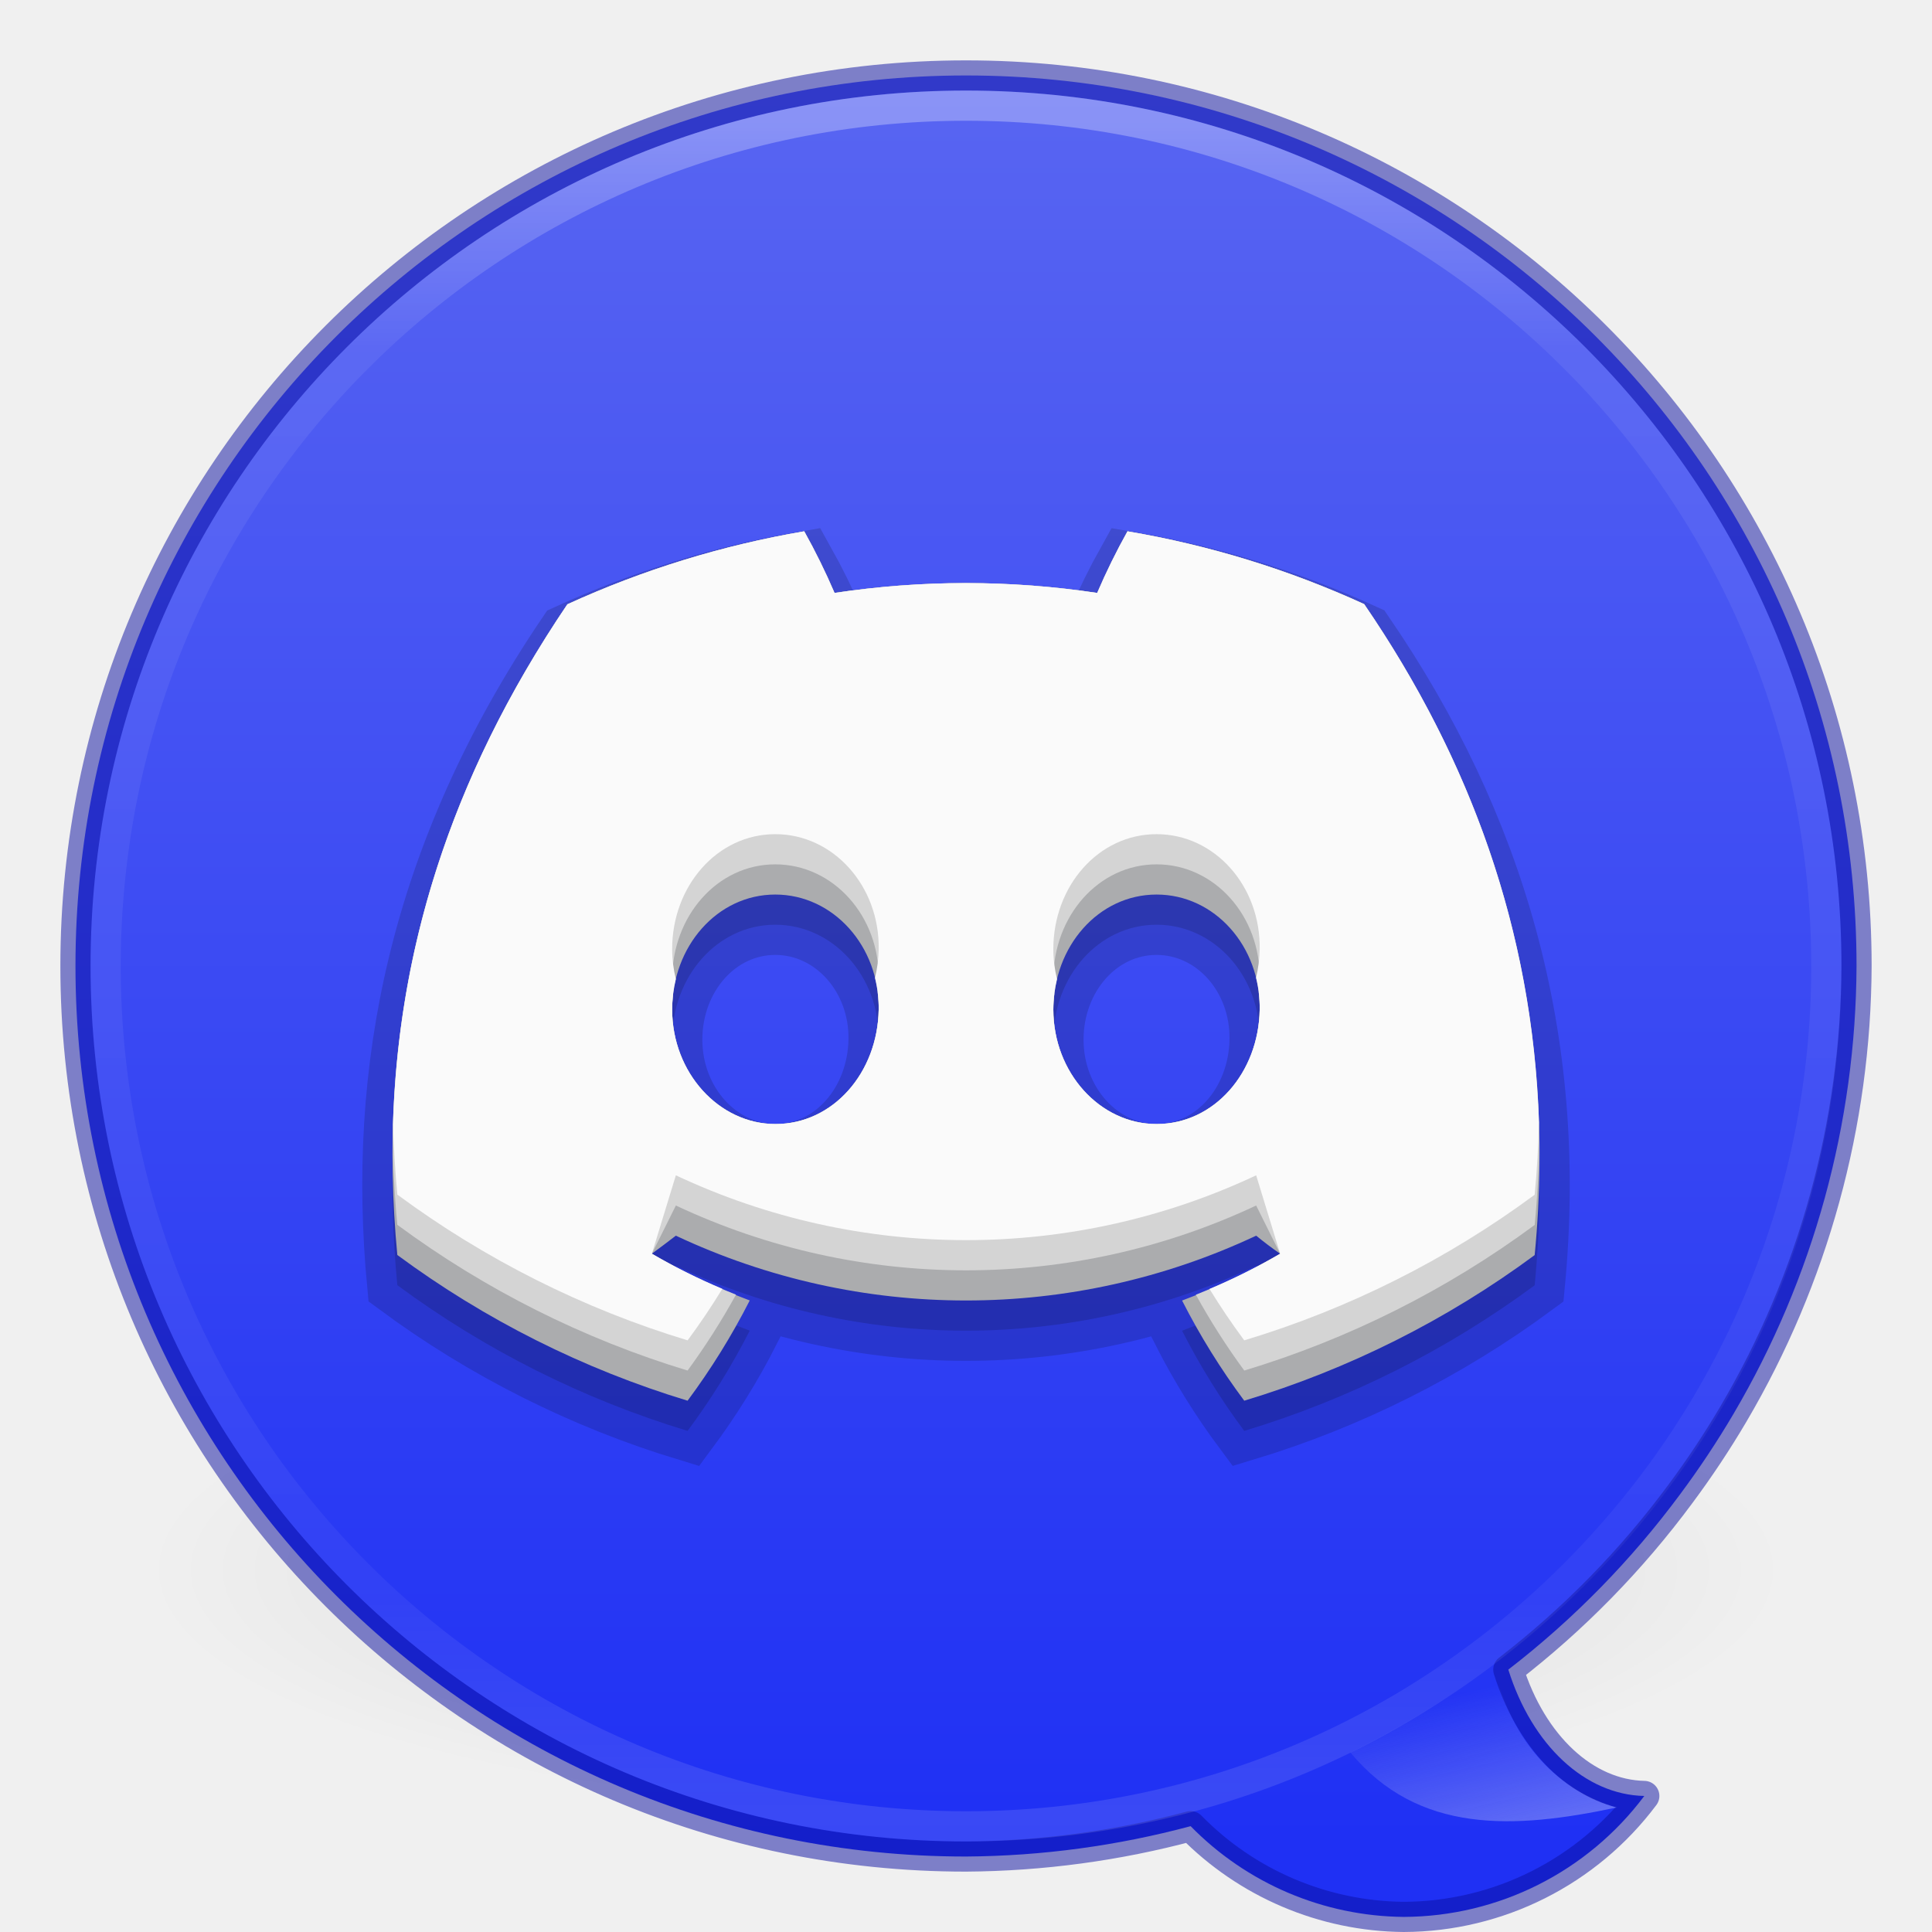
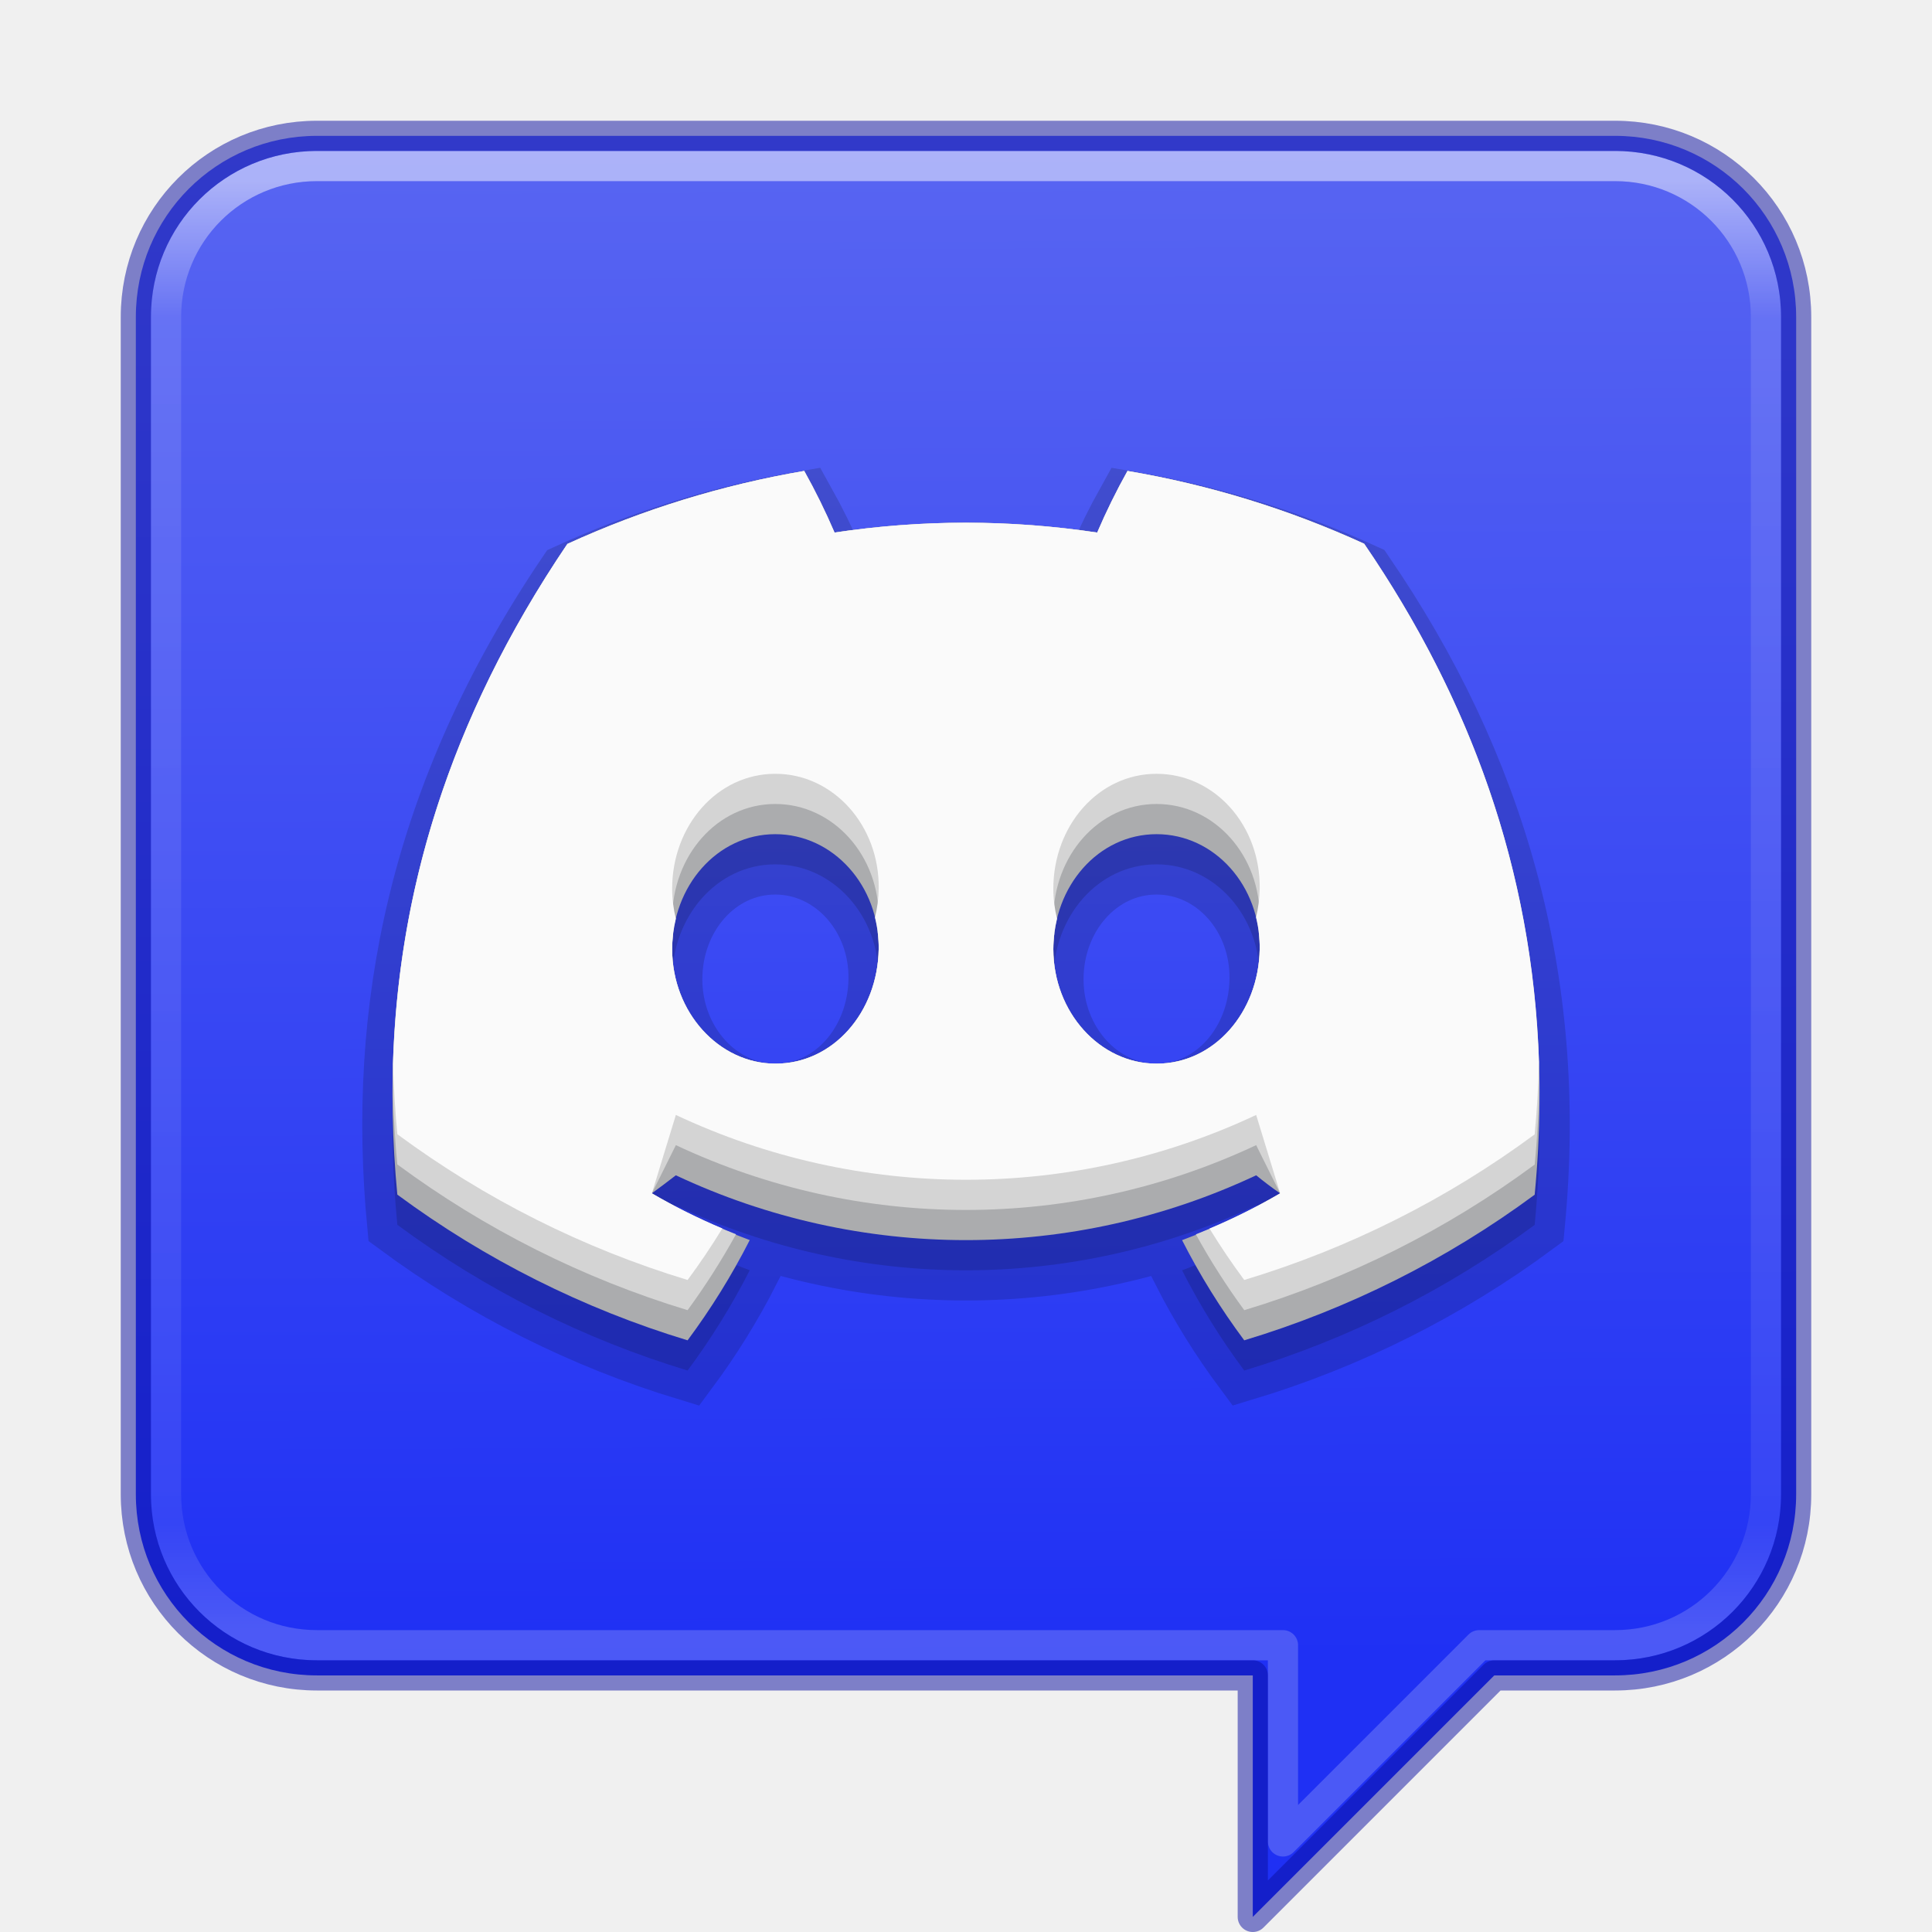
<svg xmlns="http://www.w3.org/2000/svg" xmlns:xlink="http://www.w3.org/1999/xlink" width="64" height="64" viewBox="0 0 64 64" fill="none" version="1.1" id="svg4" xml:space="preserve">
  <defs id="defs4">
    <linearGradient id="linearGradient24">
      <stop style="stop-color:#fafafa;stop-opacity:1;" offset="0" id="stop24" />
      <stop style="stop-color:#fafafa;stop-opacity:0;" offset="1" id="stop25" />
    </linearGradient>
    <linearGradient id="linearGradient23">
      <stop offset="0" style="stop-color:#ffffff;stop-opacity:1" id="stop20" />
      <stop offset="0.134" style="stop-color:#ffffff;stop-opacity:0.235" id="stop21" />
      <stop offset="0.866" style="stop-color:#ffffff;stop-opacity:0.157" id="stop22" />
      <stop offset="1" style="stop-color:#ffffff;stop-opacity:0.392" id="stop23" />
    </linearGradient>
    <linearGradient id="linearGradient2">
      <stop style="stop-color:#5865f2;stop-opacity:1;" offset="0" id="stop3-3" />
      <stop style="stop-color:#1f30f4;stop-opacity:1;" offset="1" id="stop4-5" />
    </linearGradient>
    <style id="style1">.g{fill:#000;}.g,.h,.i{stroke-width:0px;}.h{fill:url(#e);}.i{fill:#fff;}</style>
    <style id="style1-6">.cls-1{fill:#fff;}</style>
    <style id="style1-67">.cls-1{fill:#fff;}</style>
    <style id="style1-56">.g{fill:#000;}.g,.h,.i{stroke-width:0px;}.h{fill:url(#e);}.i{fill:#fff;}</style>
    <style id="style1-7">.g{fill:#000;}.g,.h,.i{stroke-width:0px;}.h{fill:url(#e);}.i{fill:#fff;}</style>
    <style id="style1-5">.g{fill:#000;}.g,.h,.i{stroke-width:0px;}.h{fill:url(#e);}.i{fill:#fff;}</style>
    <style id="style1-3">.g{fill:#000;}.g,.h,.i{stroke-width:0px;}.h{fill:url(#e);}.i{fill:#fff;}</style>
    <style id="style1-6-1">.cls-1{fill:#fff;}</style>
    <style id="style1-2">.g{fill:#000;}.g,.h,.i{stroke-width:0px;}.h{fill:url(#e);}.i{fill:#fff;}</style>
    <style id="style1-6-8">.cls-1{fill:#fff;}</style>
-     <linearGradient xlink:href="#linearGradient2" id="linearGradient11" x1="32" y1="3" x2="32" y2="61" gradientUnits="userSpaceOnUse" />
-     <linearGradient xlink:href="#linearGradient23" id="linearGradient20" x1="32" y1="4" x2="32" y2="60" gradientUnits="userSpaceOnUse" />
-     <linearGradient xlink:href="#linearGradient24" id="linearGradient25" x1="53.554" y1="59.876" x2="52.483" y2="55.162" gradientUnits="userSpaceOnUse" />
+     <linearGradient xlink:href="#linearGradient2" id="linearGradient11" x1="32" y1="3" x2="32" y2="61" gradientUnits="userSpaceOnUse" gradientTransform="translate(0,-65)" />
+     <linearGradient xlink:href="#linearGradient23" id="linearGradient20" x1="32" y1="4" x2="32" y2="60" gradientUnits="userSpaceOnUse" gradientTransform="translate(0,-65)" />
+     <linearGradient xlink:href="#linearGradient24" id="linearGradient25" x1="53.554" y1="59.876" x2="52.483" y2="55.162" gradientUnits="userSpaceOnUse" gradientTransform="translate(0,-65)" />
    <linearGradient id="linearGradient3820-7-2">
      <stop offset="0" style="stop-color:#000000;stop-opacity:1" id="stop3822-2-6" />
      <stop offset="1" style="stop-color:#000000;stop-opacity:0" id="stop3824-1-2" />
    </linearGradient>
    <radialGradient xlink:href="#linearGradient3820-7-2" id="radialGradient3" gradientUnits="userSpaceOnUse" gradientTransform="matrix(0.3823536,7.5555777e-8,-1.8372241e-8,0.1115198,-5.925427,36.33585)" cx="99.189" cy="185.297" fx="99.189" fy="185.297" r="62.769" />
    <radialGradient xlink:href="#linearGradient3820-7-2" id="radialGradient4" gradientUnits="userSpaceOnUse" gradientTransform="matrix(0.2549024,5.3967361e-8,-1.2248161e-8,0.07965545,6.716382,44.24067)" cx="99.189" cy="185.297" fx="99.189" fy="185.297" r="62.769" />
+     <linearGradient id="linearGradient909">
+       <stop id="stop901" style="stop-color:#cd9ef7;stop-opacity:1" offset="0" />
+       <stop id="stop907" style="stop-color:#a56de2;stop-opacity:1" offset="1" />
+     </linearGradient>
+     <linearGradient y2="39.317" x2="24" y1="5.898" x1="24" gradientTransform="matrix(1.432432,0,0,1.436283,-2.378375,-2.470783)" gradientUnits="userSpaceOnUse" id="linearGradient3904" xlink:href="#linearGradient4270" />
+     <linearGradient id="linearGradient4270">
+       <stop id="stop4272" style="stop-color:#ffffff;stop-opacity:1" offset="0" />
+       <stop id="stop4274" style="stop-color:#ffffff;stop-opacity:0.235" offset="0.094" />
+       <stop id="stop4276" style="stop-color:#ffffff;stop-opacity:0.157" offset="0.927" />
+       <stop id="stop4278" style="stop-color:#ffffff;stop-opacity:0.392" offset="1" />
+     </linearGradient>
+     <linearGradient xlink:href="#linearGradient2" id="linearGradient899" x1="31.781" y1="4.927" x2="32" y2="55" gradientUnits="userSpaceOnUse" />
+     <linearGradient id="linearGradient18">
+       <stop style="stop-color:#ffffff;stop-opacity:1;" offset="0" id="stop18" />
+       <stop style="stop-color:#ffffff;stop-opacity:0;" offset="1" id="stop19" />
+     </linearGradient>
+     <linearGradient id="linearGradient17">
+       <stop offset="0" style="stop-color:#ffffff;stop-opacity:1" id="stop14" />
+       <stop offset="0.145" style="stop-color:#ffffff;stop-opacity:0.235" id="stop15" />
+       <stop offset="0.855" style="stop-color:#ffffff;stop-opacity:0.157" id="stop16" />
+       <stop offset="1" style="stop-color:#ffffff;stop-opacity:0.392" id="stop17" />
+     </linearGradient>
+     <style id="style1-0">.g{fill:#000;}.g,.h,.i{stroke-width:0px;}.h{fill:url(#e);}.i{fill:#fff;}</style>
+     <style id="style1-7-23">.g{fill:#000;}.g,.h,.i{stroke-width:0px;}.h{fill:url(#e);}.i{fill:#fff;}</style>
+     <style id="style1-5-7">.g{fill:#000;}.g,.h,.i{stroke-width:0px;}.h{fill:url(#e);}.i{fill:#fff;}</style>
+     <style id="style1-3-2">.g{fill:#000;}.g,.h,.i{stroke-width:0px;}.h{fill:url(#e);}.i{fill:#fff;}</style>
+     <style id="style1-6-28">.cls-1{fill:#fff;}</style>
+     <linearGradient xlink:href="#linearGradient17" id="linearGradient12" x1="24" y1="6" x2="24" y2="44" gradientUnits="userSpaceOnUse" gradientTransform="translate(0,-51)" />
+     <linearGradient xlink:href="#linearGradient18" id="linearGradient19" x1="38.264" y1="46.5" x2="36.881" y2="41" gradientUnits="userSpaceOnUse" gradientTransform="translate(0,-51)" />
+     <radialGradient xlink:href="#linearGradient3820-7-2" id="radialGradient3-3" gradientUnits="userSpaceOnUse" gradientTransform="matrix(0.3823536,7.5555777e-8,-1.8372241e-8,0.1115198,-5.925427,36.33585)" cx="99.189" cy="185.297" fx="99.189" fy="185.297" r="62.769" />
+     <radialGradient xlink:href="#linearGradient3820-7-2" id="radialGradient4-6" gradientUnits="userSpaceOnUse" gradientTransform="matrix(0.2549024,5.3967361e-8,-1.2248161e-8,0.07965545,6.716382,44.24067)" cx="99.189" cy="185.297" fx="99.189" fy="185.297" r="62.769" />
+     <style id="style1-62">.g{fill:#000;}.g,.h,.i{stroke-width:0px;}.h{fill:url(#e);}.i{fill:#fff;}</style>
+     <style id="style1-6-9">.cls-1{fill:#fff;}</style>
+     <style id="style1-67-1">.cls-1{fill:#fff;}</style>
+     <style id="style1-56-2">.g{fill:#000;}.g,.h,.i{stroke-width:0px;}.h{fill:url(#e);}.i{fill:#fff;}</style>
+     <style id="style1-7-1">.g{fill:#000;}.g,.h,.i{stroke-width:0px;}.h{fill:url(#e);}.i{fill:#fff;}</style>
+     <style id="style1-5-2">.g{fill:#000;}.g,.h,.i{stroke-width:0px;}.h{fill:url(#e);}.i{fill:#fff;}</style>
+     <style id="style1-3-7">.g{fill:#000;}.g,.h,.i{stroke-width:0px;}.h{fill:url(#e);}.i{fill:#fff;}</style>
+     <style id="style1-6-1-9">.cls-1{fill:#fff;}</style>
+     <style id="style1-2-3">.g{fill:#000;}.g,.h,.i{stroke-width:0px;}.h{fill:url(#e);}.i{fill:#fff;}</style>
+     <style id="style1-6-8-1">.cls-1{fill:#fff;}</style>
+     <linearGradient xlink:href="#linearGradient2" id="linearGradient9" x1="24" y1="5" x2="24" y2="45" gradientUnits="userSpaceOnUse" gradientTransform="translate(0,-51)" />
+     <linearGradient id="linearGradient1201">
+       <stop id="stop1193" style="stop-color:#ffffff;stop-opacity:1" offset="0" />
+       <stop id="stop1195" style="stop-color:#ffffff;stop-opacity:0.235" offset="0.074" />
+       <stop id="stop1197" style="stop-color:#ffffff;stop-opacity:0.157" offset="0.926" />
+       <stop id="stop1199" style="stop-color:#ffffff;stop-opacity:0.392" offset="1" />
+     </linearGradient>
+     <linearGradient x1="39" y1="6" x2="39" y2="40" id="linearGradient3058-5" xlink:href="#linearGradient1201" gradientUnits="userSpaceOnUse" gradientTransform="translate(74)" />
+     <linearGradient xlink:href="#linearGradient2" id="linearGradient930-9-2" x1="16.692" y1="2.5" x2="16.692" y2="27.769" gradientUnits="userSpaceOnUse" gradientTransform="matrix(1.444444,0,0,1.444444,74.88891,0.888891)" />
+     <linearGradient id="linearGradient30">
+       <stop style="stop-color:#ffffff;stop-opacity:1;" offset="0" id="stop30" />
+       <stop style="stop-color:#fafafa;stop-opacity:0;" offset="1" id="stop31" />
+     </linearGradient>
+     <linearGradient id="linearGradient22">
+       <stop id="stop13" style="stop-color:#ffffff;stop-opacity:1" offset="0" />
+       <stop id="stop20-9" style="stop-color:#ffffff;stop-opacity:0.235" offset="0.135" />
+       <stop id="stop21-4" style="stop-color:#ffffff;stop-opacity:0.157" offset="0.865" />
+       <stop id="stop22-7" style="stop-color:#ffffff;stop-opacity:0.392" offset="1" />
+     </linearGradient>
+     <style id="style1-79">.g{fill:#000;}.g,.h,.i{stroke-width:0px;}.h{fill:url(#e);}.i{fill:#fff;}</style>
+     <style id="style1-7-2">.g{fill:#000;}.g,.h,.i{stroke-width:0px;}.h{fill:url(#e);}.i{fill:#fff;}</style>
+     <style id="style1-5-0">.g{fill:#000;}.g,.h,.i{stroke-width:0px;}.h{fill:url(#e);}.i{fill:#fff;}</style>
+     <style id="style1-53">.g{fill:#000;}.g,.h,.i{stroke-width:0px;}.h{fill:url(#e);}.i{fill:#fff;}</style>
+     <style id="style1-6-2">.cls-1{fill:#fff;}</style>
+     <style id="style1-67-3">.cls-1{fill:#fff;}</style>
+     <style id="style1-675">.g{fill:#000;}.g,.h,.i{stroke-width:0px;}.h{fill:url(#e);}.i{fill:#fff;}</style>
+     <style id="style1-7-3">.g{fill:#000;}.g,.h,.i{stroke-width:0px;}.h{fill:url(#e);}.i{fill:#fff;}</style>
+     <style id="style1-5-5">.g{fill:#000;}.g,.h,.i{stroke-width:0px;}.h{fill:url(#e);}.i{fill:#fff;}</style>
+     <style id="style1-3-9">.g{fill:#000;}.g,.h,.i{stroke-width:0px;}.h{fill:url(#e);}.i{fill:#fff;}</style>
+     <style id="style1-6-6">.cls-1{fill:#fff;}</style>
+     <style id="style1-70">.g{fill:#000;}.g,.h,.i{stroke-width:0px;}.h{fill:url(#e);}.i{fill:#fff;}</style>
+     <style id="style1-6-3">.cls-1{fill:#fff;}</style>
+     <linearGradient id="linearGradient3820-7-2-2">
+       <stop offset="0" style="stop-color:#3d3d3d;stop-opacity:1" id="stop3822-2-6-36" />
+       <stop offset="0.5" style="stop-color:#686868;stop-opacity:0.498" id="stop3864-8-7-6" />
+       <stop offset="1" style="stop-color:#686868;stop-opacity:0" id="stop3824-1-2-4" />
+     </linearGradient>
+     <radialGradient cx="99.157" cy="186.171" r="62.769" fx="99.157" fy="186.171" id="radialGradient3108-6" xlink:href="#linearGradient3820-7-2-2" gradientUnits="userSpaceOnUse" gradientTransform="matrix(0.2147314,0,0,0.06794726,-5.313625,15.11686)" />
+     <linearGradient xlink:href="#linearGradient22" id="linearGradient13" x1="16" y1="3" x2="16" y2="29" gradientUnits="userSpaceOnUse" gradientTransform="translate(0,-33)" />
+     <linearGradient xlink:href="#linearGradient2" id="linearGradient29" x1="16" y1="3" x2="16" y2="30" gradientUnits="userSpaceOnUse" gradientTransform="translate(0,-33)" />
+     <linearGradient xlink:href="#linearGradient30" id="linearGradient31" x1="25.003" y1="30.933" x2="23.779" y2="27.459" gradientUnits="userSpaceOnUse" />
+     <linearGradient id="linearGradient4">
+       <stop id="stop1" style="stop-color:#ffffff;stop-opacity:1" offset="0" />
+       <stop id="stop2" style="stop-color:#ffffff;stop-opacity:0.235" offset="0.068" />
+       <stop id="stop3" style="stop-color:#ffffff;stop-opacity:0.157" offset="0.932" />
+       <stop id="stop4" style="stop-color:#ffffff;stop-opacity:0.392" offset="1" />
+     </linearGradient>
+     <linearGradient xlink:href="#linearGradient2" id="linearGradient930-9-2-8" x1="17" y1="2.5" x2="17" y2="29" gradientUnits="userSpaceOnUse" gradientTransform="translate(58)" />
+     <linearGradient x1="24" y1="6.24" x2="24" y2="38.8" id="linearGradient4161-0-2" xlink:href="#linearGradient4" gradientUnits="userSpaceOnUse" gradientTransform="matrix(0.6756757,0,0,0.6756757,57.78379,-0.2162061)" />
  </defs>
-   <g id="g3" transform="matrix(1.125,0,0,1.142852,-3.999998,-13.14464)" style="opacity:0.5;stroke-width:0.882">
-     <path d="m 56,57.002 a 24,6.999 0 1 1 -48,0 24,6.999 0 1 1 48,0 z" id="path2" style="opacity:0.2;fill:url(#radialGradient3);fill-opacity:1;stroke:none;stroke-width:0.882" />
-     <path style="opacity:0.4;fill:url(#radialGradient4);fill-opacity:1;stroke:none;stroke-width:0.882" id="path3" d="m 48,59.002 a 16,4.999 0 1 1 -32,0 16,4.999 0 1 1 32,0 z" />
-   </g>
-   <path d="M 32,2.5 C 15.708,2.5 2.5,15.708 2.5,32 2.5,48.292 15.708,61.5 32,61.5 34.513,61.483 37.014,61.145 39.441,60.494 41.301,62.395 43.841,63.476 46.5,63.5 c 3.138,-0.011 6.088,-1.494 7.969,-4.006 -1.957,-0.041 -3.717,-1.676 -4.504,-4.186 2.159,-1.666 4.076,-3.624 5.697,-5.816 0.635,-0.854 1.224,-1.741 1.764,-2.658 C 60.072,42.337 61.478,37.218 61.5,32 61.5,15.708 48.292,2.5 32,2.5 Z" style="opacity:1;fill:url(#linearGradient11);stroke:#0a0f9f;stroke-linejoin:round;stroke-opacity:0.502" id="path9" />
-   <path class="cls-1" d="m 45.19,21.012 a 31.427,31.427 0 0 0 -7.84,-2.412 21.537,21.537 0 0 0 -1.004,2.041 29.195,29.195 0 0 0 -8.7,0 21.63,21.63 0 0 0 -1.004,-2.041 31.649,31.649 0 0 0 -7.846,2.418 c -4.961,7.341 -6.306,14.499 -5.634,21.555 v 0 a 31.601,31.601 0 0 0 9.615,4.827 23.223,23.223 0 0 0 2.059,-3.321 20.45,20.45 0 0 1 -3.243,-1.548 c 0.272,-0.197 0.538,-0.401 0.795,-0.598 a 22.587,22.587 0 0 0 19.224,0 c 0.26,0.212 0.526,0.415 0.795,0.598 a 20.527,20.527 0 0 1 -3.249,1.551 23.014,23.014 0 0 0 2.059,3.318 31.457,31.457 0 0 0 9.621,-4.824 v 0 C 51.628,34.393 49.491,27.3 45.19,21.012 Z m -19.502,17.222 c -1.874,0 -3.422,-1.701 -3.422,-3.793 0,-2.092 1.494,-3.808 3.416,-3.808 1.922,0 3.458,1.716 3.425,3.808 -0.033,2.092 -1.509,3.793 -3.419,3.793 z m 12.625,0 c -1.877,0 -3.419,-1.701 -3.419,-3.793 0,-2.092 1.494,-3.808 3.419,-3.808 1.925,0 3.449,1.716 3.416,3.808 -0.033,2.092 -1.506,3.793 -3.416,3.793 z" id="path26" style="opacity:0.15;fill:#000000;fill-opacity:1;stroke:#000000;stroke-width:2;stroke-dasharray:none;stroke-opacity:1" />
-   <path class="cls-1" d="m 45.19,21.012 a 31.427,31.427 0 0 0 -7.84,-2.412 21.537,21.537 0 0 0 -1.004,2.041 29.195,29.195 0 0 0 -8.7,0 21.63,21.63 0 0 0 -1.004,-2.041 31.649,31.649 0 0 0 -7.846,2.418 c -4.961,7.341 -6.306,14.499 -5.634,21.555 v 0 a 31.601,31.601 0 0 0 9.615,4.827 23.223,23.223 0 0 0 2.059,-3.321 20.45,20.45 0 0 1 -3.243,-1.548 c 0.272,-0.197 0.538,-0.401 0.795,-0.598 a 22.587,22.587 0 0 0 19.224,0 c 0.26,0.212 0.526,0.415 0.795,0.598 a 20.527,20.527 0 0 1 -3.249,1.551 23.014,23.014 0 0 0 2.059,3.318 31.457,31.457 0 0 0 9.621,-4.824 v 0 C 51.628,34.393 49.491,27.3 45.19,21.012 Z m -19.502,17.222 c -1.874,0 -3.422,-1.701 -3.422,-3.793 0,-2.092 1.494,-3.808 3.416,-3.808 1.922,0 3.458,1.716 3.425,3.808 -0.033,2.092 -1.509,3.793 -3.419,3.793 z m 12.625,0 c -1.877,0 -3.419,-1.701 -3.419,-3.793 0,-2.092 1.494,-3.808 3.419,-3.808 1.925,0 3.449,1.716 3.416,3.808 -0.033,2.092 -1.506,3.793 -3.416,3.793 z" id="path25" style="opacity:0.15;fill:#000000;fill-opacity:1;stroke-width:0.299" />
-   <path class="cls-1" d="m 45.19,20.012 a 31.427,31.427 0 0 0 -7.84,-2.412 21.537,21.537 0 0 0 -1.004,2.041 29.195,29.195 0 0 0 -8.7,0 21.63,21.63 0 0 0 -1.004,-2.041 31.649,31.649 0 0 0 -7.846,2.418 c -4.961,7.341 -6.306,14.499 -5.634,21.555 v 0 a 31.601,31.601 0 0 0 9.615,4.827 23.223,23.223 0 0 0 2.059,-3.321 20.45,20.45 0 0 1 -3.243,-1.548 c 0.272,-0.197 0.538,-0.401 0.795,-0.598 a 22.587,22.587 0 0 0 19.224,0 c 0.26,0.212 0.526,0.415 0.795,0.598 a 20.527,20.527 0 0 1 -3.249,1.551 23.014,23.014 0 0 0 2.059,3.318 31.457,31.457 0 0 0 9.621,-4.824 v 0 C 51.628,33.393 49.491,26.3 45.19,20.012 Z m -19.502,17.222 c -1.874,0 -3.422,-1.701 -3.422,-3.793 0,-2.092 1.494,-3.808 3.416,-3.808 1.922,0 3.458,1.716 3.425,3.808 -0.033,2.092 -1.509,3.793 -3.419,3.793 z m 12.625,0 c -1.877,0 -3.419,-1.701 -3.419,-3.793 0,-2.092 1.494,-3.808 3.419,-3.808 1.925,0 3.449,1.716 3.416,3.808 -0.033,2.092 -1.506,3.793 -3.416,3.793 z" id="path1-9-3" style="fill:#abacae;stroke-width:0.299" />
-   <circle style="opacity:0.3;fill:none;stroke:url(#linearGradient20);stroke-width:1;stroke-linejoin:round;stroke-dasharray:none;stroke-opacity:1" id="path11" cx="32" cy="32" r="28.5" />
-   <path style="opacity:0.3;fill:url(#linearGradient25);stroke:none;stroke-width:1;stroke-linejoin:round;stroke-dasharray:none;stroke-opacity:1" d="m 53.554,59.876 c -3.411,0.725 -6.573,0.88 -8.82,-1.822 1.469,-0.724 3.044,-1.671 4.767,-2.892 0.508,2.585 2.244,4.224 4.054,4.714 z" id="path23" />
-   <path id="path27" style="fill:#d4d4d4;stroke-width:0.299" class="cls-1" d="m 26.641,17.6 c -2.709,0.462 -5.347,1.275 -7.846,2.418 -4.023,5.952 -5.667,11.784 -5.787,17.539 0.009,1.008 0.059,2.012 0.154,3.016 2.906,2.147 6.158,3.78 9.615,4.828 0.588,-0.803 1.123,-1.642 1.604,-2.514 -0.962,-0.381 -1.894,-0.834 -2.787,-1.355 l 0.795,-1.598 c 6.088,2.863 13.135,2.863 19.223,0 l 0.795,1.598 c -0.895,0.522 -1.829,0.976 -2.793,1.357 0.48,0.871 1.015,1.71 1.604,2.512 3.46,-1.043 6.715,-2.675 9.621,-4.824 0.089,-0.918 0.134,-1.82 0.15,-2.711 -0.082,-6.641 -2.162,-12.536 -5.799,-17.854 -2.497,-1.143 -5.132,-1.954 -7.84,-2.412 -0.37,0.662 -0.705,1.343 -1.004,2.041 -2.884,-0.435 -5.817,-0.435 -8.701,0 -0.299,-0.697 -0.634,-1.379 -1.004,-2.041 z m -0.959,11.033 c 1.922,0 3.459,1.716 3.426,3.809 -0.002,0.152 -0.016,0.301 -0.033,0.449 0.021,0.18 0.036,0.364 0.033,0.551 -0.033,2.092 -1.51,3.793 -3.42,3.793 -1.874,0 -3.422,-1.701 -3.422,-3.793 0,-0.171 0.014,-0.339 0.033,-0.504 -0.019,-0.163 -0.033,-0.327 -0.033,-0.496 0,-2.092 1.494,-3.809 3.416,-3.809 z m 12.631,0 c 1.925,0 3.449,1.716 3.416,3.809 -0.002,0.152 -0.014,0.3 -0.031,0.447 0.021,0.181 0.034,0.365 0.031,0.553 -0.033,2.092 -1.506,3.793 -3.416,3.793 -1.877,0 -3.42,-1.701 -3.42,-3.793 0,-0.171 0.014,-0.339 0.033,-0.504 -0.019,-0.163 -0.033,-0.327 -0.033,-0.496 0,-2.092 1.495,-3.809 3.42,-3.809 z" />
-   <path id="path28" style="fill:#fafafa;stroke-width:0.299" class="cls-1" d="m 26.641,17.6 c -2.709,0.462 -5.347,1.275 -7.846,2.418 -3.95,5.844 -5.603,11.573 -5.775,17.227 0.023,0.777 0.069,1.553 0.143,2.328 2.906,2.147 6.158,3.78 9.615,4.828 0.409,-0.552 0.792,-1.121 1.15,-1.707 -0.802,-0.337 -1.582,-0.725 -2.334,-1.162 l 0.795,-2.598 c 6.088,2.863 13.135,2.863 19.223,0 l 0.795,2.598 c -0.754,0.438 -1.536,0.827 -2.34,1.166 0.358,0.585 0.742,1.153 1.15,1.703 3.46,-1.043 6.715,-2.675 9.621,-4.824 0.078,-0.813 0.121,-1.612 0.143,-2.404 -0.213,-6.359 -2.281,-12.028 -5.791,-17.16 -2.497,-1.143 -5.132,-1.954 -7.84,-2.412 -0.37,0.662 -0.705,1.343 -1.004,2.041 -2.884,-0.435 -5.817,-0.435 -8.701,0 -0.299,-0.697 -0.634,-1.379 -1.004,-2.041 z m -0.959,10.033 c 1.922,0 3.459,1.716 3.426,3.809 -0.005,0.33 -0.05,0.648 -0.123,0.953 0.082,0.333 0.129,0.684 0.123,1.047 -0.033,2.092 -1.51,3.793 -3.42,3.793 -1.874,0 -3.422,-1.701 -3.422,-3.793 0,-0.349 0.045,-0.686 0.123,-1.008 -0.078,-0.317 -0.123,-0.648 -0.123,-0.992 0,-2.092 1.494,-3.809 3.416,-3.809 z m 12.631,0 c 1.925,0 3.449,1.716 3.416,3.809 -0.005,0.328 -0.049,0.644 -0.121,0.947 0.083,0.335 0.127,0.688 0.121,1.053 -0.033,2.092 -1.506,3.793 -3.416,3.793 -1.877,0 -3.42,-1.701 -3.42,-3.793 0,-0.349 0.045,-0.686 0.123,-1.008 -0.078,-0.317 -0.123,-0.648 -0.123,-0.992 0,-2.092 1.495,-3.809 3.42,-3.809 z" />
+   <path id="rect5505-21-3-8-5-2-9" style="color:#000000;display:inline;overflow:visible;visibility:visible;fill:url(#linearGradient899);fill-opacity:1;fill-rule:nonzero;stroke:none;stroke-width:1;marker:none;enable-background:accumulate" d="m 10.5,4.5 c -3.324,0 -6,2.676 -6,6 v 39 c 0,3.324 2.676,6 6,6 h 31 v 8 l 8,-8 h 4 c 3.324,0 6,-2.676 6,-6 v -39 c 0,-3.324 -2.676,-6 -6,-6 z" />
+   <path id="rect6741" style="opacity:0.5;fill:none;stroke:url(#linearGradient3904);stroke-width:1;stroke-linecap:round;stroke-linejoin:round;stroke-miterlimit:4;stroke-dasharray:none;stroke-dashoffset:0;stroke-opacity:1" d="m 10.5,5.5 c -2.77,0 -5,2.23 -5,5 v 39 c 0,2.77 2.23,5 5,5 h 32 V 61 L 49,54.5 h 4.5 c 2.77,0 5,-2.23 5,-5 v -39 c 0,-2.77 -2.23,-5 -5,-5 z" />
+   <path id="rect5505-21-9" style="color:#000000;display:inline;overflow:visible;visibility:visible;opacity:1;fill:none;stroke:#0a0f9f;stroke-width:1;stroke-linecap:round;stroke-linejoin:round;stroke-miterlimit:4;stroke-dasharray:none;stroke-dashoffset:0;stroke-opacity:0.502;marker:none;enable-background:accumulate" d="m 10.5,4.5 c -3.324,0 -6,2.676 -6,6 v 39 c 0,3.324 2.676,6 6,6 h 31 v 8 l 8,-8 h 4 c 3.324,0 6,-2.676 6,-6 v -39 c 0,-3.324 -2.676,-6 -6,-6 z" />
+   <path class="cls-1" d="m 45.19,19.012 a 31.427,31.427 0 0 0 -7.84,-2.412 21.537,21.537 0 0 0 -1.004,2.041 29.195,29.195 0 0 0 -8.7,0 21.63,21.63 0 0 0 -1.004,-2.041 31.649,31.649 0 0 0 -7.846,2.418 c -4.961,7.341 -6.306,14.499 -5.634,21.555 v 0 a 31.601,31.601 0 0 0 9.615,4.827 23.223,23.223 0 0 0 2.059,-3.321 20.45,20.45 0 0 1 -3.243,-1.548 c 0.272,-0.197 0.538,-0.401 0.795,-0.598 a 22.587,22.587 0 0 0 19.224,0 c 0.26,0.212 0.526,0.415 0.795,0.598 a 20.527,20.527 0 0 1 -3.249,1.551 23.014,23.014 0 0 0 2.059,3.318 31.457,31.457 0 0 0 9.621,-4.824 v 0 C 51.628,32.393 49.491,25.3 45.19,19.012 Z m -19.502,17.222 c -1.874,0 -3.422,-1.701 -3.422,-3.793 0,-2.092 1.494,-3.808 3.416,-3.808 1.922,0 3.458,1.716 3.425,3.808 -0.033,2.092 -1.509,3.793 -3.419,3.793 z m 12.625,0 c -1.877,0 -3.419,-1.701 -3.419,-3.793 0,-2.092 1.494,-3.808 3.419,-3.808 1.925,0 3.449,1.716 3.416,3.808 -0.033,2.092 -1.506,3.793 -3.416,3.793 z" id="path26" style="opacity:0.15;fill:#000000;fill-opacity:1;stroke:#000000;stroke-width:2;stroke-dasharray:none;stroke-opacity:1" />
+   <path class="cls-1" d="m 45.19,19.012 a 31.427,31.427 0 0 0 -7.84,-2.412 21.537,21.537 0 0 0 -1.004,2.041 29.195,29.195 0 0 0 -8.7,0 21.63,21.63 0 0 0 -1.004,-2.041 31.649,31.649 0 0 0 -7.846,2.418 c -4.961,7.341 -6.306,14.499 -5.634,21.555 v 0 a 31.601,31.601 0 0 0 9.615,4.827 23.223,23.223 0 0 0 2.059,-3.321 20.45,20.45 0 0 1 -3.243,-1.548 c 0.272,-0.197 0.538,-0.401 0.795,-0.598 a 22.587,22.587 0 0 0 19.224,0 c 0.26,0.212 0.526,0.415 0.795,0.598 a 20.527,20.527 0 0 1 -3.249,1.551 23.014,23.014 0 0 0 2.059,3.318 31.457,31.457 0 0 0 9.621,-4.824 v 0 C 51.628,32.393 49.491,25.3 45.19,19.012 Z m -19.502,17.222 c -1.874,0 -3.422,-1.701 -3.422,-3.793 0,-2.092 1.494,-3.808 3.416,-3.808 1.922,0 3.458,1.716 3.425,3.808 -0.033,2.092 -1.509,3.793 -3.419,3.793 z m 12.625,0 c -1.877,0 -3.419,-1.701 -3.419,-3.793 0,-2.092 1.494,-3.808 3.419,-3.808 1.925,0 3.449,1.716 3.416,3.808 -0.033,2.092 -1.506,3.793 -3.416,3.793 z" id="path25" style="opacity:0.15;fill:#000000;fill-opacity:1;stroke-width:0.299" />
+   <path class="cls-1" d="m 45.19,18.012 a 31.427,31.427 0 0 0 -7.84,-2.412 21.537,21.537 0 0 0 -1.004,2.041 29.195,29.195 0 0 0 -8.7,0 21.63,21.63 0 0 0 -1.004,-2.041 31.649,31.649 0 0 0 -7.846,2.418 c -4.961,7.341 -6.306,14.499 -5.634,21.555 v 0 a 31.601,31.601 0 0 0 9.615,4.827 23.223,23.223 0 0 0 2.059,-3.321 20.45,20.45 0 0 1 -3.243,-1.548 c 0.272,-0.197 0.538,-0.401 0.795,-0.598 a 22.587,22.587 0 0 0 19.224,0 c 0.26,0.212 0.526,0.415 0.795,0.598 a 20.527,20.527 0 0 1 -3.249,1.551 23.014,23.014 0 0 0 2.059,3.318 31.457,31.457 0 0 0 9.621,-4.824 v 0 C 51.628,31.393 49.491,24.3 45.19,18.012 Z m -19.502,17.222 c -1.874,0 -3.422,-1.701 -3.422,-3.793 0,-2.092 1.494,-3.808 3.416,-3.808 1.922,0 3.458,1.716 3.425,3.808 -0.033,2.092 -1.509,3.793 -3.419,3.793 z m 12.625,0 c -1.877,0 -3.419,-1.701 -3.419,-3.793 0,-2.092 1.494,-3.808 3.419,-3.808 1.925,0 3.449,1.716 3.416,3.808 -0.033,2.092 -1.506,3.793 -3.416,3.793 z" id="path1-9-3" style="fill:#abacae;stroke-width:0.299" />
+   <path id="path27" style="fill:#d4d4d4;stroke-width:0.299" class="cls-1" d="m 26.641,15.6 c -2.709,0.462 -5.347,1.275 -7.846,2.418 -4.023,5.952 -5.667,11.784 -5.787,17.539 0.009,1.008 0.059,2.012 0.154,3.016 2.906,2.147 6.158,3.78 9.615,4.828 0.588,-0.803 1.123,-1.642 1.604,-2.514 -0.962,-0.381 -1.894,-0.834 -2.787,-1.355 l 0.795,-1.598 c 6.088,2.863 13.135,2.863 19.223,0 l 0.795,1.598 c -0.895,0.522 -1.829,0.976 -2.793,1.357 0.48,0.871 1.015,1.71 1.604,2.512 3.46,-1.043 6.715,-2.675 9.621,-4.824 0.089,-0.918 0.134,-1.82 0.15,-2.711 -0.082,-6.641 -2.162,-12.536 -5.799,-17.854 -2.497,-1.143 -5.132,-1.954 -7.84,-2.412 -0.37,0.662 -0.705,1.343 -1.004,2.041 -2.884,-0.435 -5.817,-0.435 -8.701,0 -0.299,-0.697 -0.634,-1.379 -1.004,-2.041 z m -0.959,11.033 c 1.922,0 3.459,1.716 3.426,3.809 -0.002,0.152 -0.016,0.301 -0.033,0.449 0.021,0.18 0.036,0.364 0.033,0.551 -0.033,2.092 -1.51,3.793 -3.42,3.793 -1.874,0 -3.422,-1.701 -3.422,-3.793 0,-0.171 0.014,-0.339 0.033,-0.504 -0.019,-0.163 -0.033,-0.327 -0.033,-0.496 0,-2.092 1.494,-3.809 3.416,-3.809 z m 12.631,0 c 1.925,0 3.449,1.716 3.416,3.809 -0.002,0.152 -0.014,0.3 -0.031,0.447 0.021,0.181 0.034,0.365 0.031,0.553 -0.033,2.092 -1.506,3.793 -3.416,3.793 -1.877,0 -3.42,-1.701 -3.42,-3.793 0,-0.171 0.014,-0.339 0.033,-0.504 -0.019,-0.163 -0.033,-0.327 -0.033,-0.496 0,-2.092 1.495,-3.809 3.42,-3.809 z" />
+   <path id="path28" style="fill:#fafafa;stroke-width:0.299" class="cls-1" d="m 26.641,15.6 c -2.709,0.462 -5.347,1.275 -7.846,2.418 -3.95,5.844 -5.603,11.573 -5.775,17.227 0.023,0.777 0.069,1.553 0.143,2.328 2.906,2.147 6.158,3.78 9.615,4.828 0.409,-0.552 0.792,-1.121 1.15,-1.707 -0.802,-0.337 -1.582,-0.725 -2.334,-1.162 l 0.795,-2.598 c 6.088,2.863 13.135,2.863 19.223,0 l 0.795,2.598 c -0.754,0.438 -1.536,0.827 -2.34,1.166 0.358,0.585 0.742,1.153 1.15,1.703 3.46,-1.043 6.715,-2.675 9.621,-4.824 0.078,-0.813 0.121,-1.612 0.143,-2.404 -0.213,-6.359 -2.281,-12.028 -5.791,-17.16 -2.497,-1.143 -5.132,-1.954 -7.84,-2.412 -0.37,0.662 -0.705,1.343 -1.004,2.041 -2.884,-0.435 -5.817,-0.435 -8.701,0 -0.299,-0.697 -0.634,-1.379 -1.004,-2.041 z m -0.959,10.033 c 1.922,0 3.459,1.716 3.426,3.809 -0.005,0.33 -0.05,0.648 -0.123,0.953 0.082,0.333 0.129,0.684 0.123,1.047 -0.033,2.092 -1.51,3.793 -3.42,3.793 -1.874,0 -3.422,-1.701 -3.422,-3.793 0,-0.349 0.045,-0.686 0.123,-1.008 -0.078,-0.317 -0.123,-0.648 -0.123,-0.992 0,-2.092 1.494,-3.809 3.416,-3.809 z m 12.631,0 c 1.925,0 3.449,1.716 3.416,3.809 -0.005,0.328 -0.049,0.644 -0.121,0.947 0.083,0.335 0.127,0.688 0.121,1.053 -0.033,2.092 -1.506,3.793 -3.416,3.793 -1.877,0 -3.42,-1.701 -3.42,-3.793 0,-0.349 0.045,-0.686 0.123,-1.008 -0.078,-0.317 -0.123,-0.648 -0.123,-0.992 0,-2.092 1.495,-3.809 3.42,-3.809 z" />
</svg>
